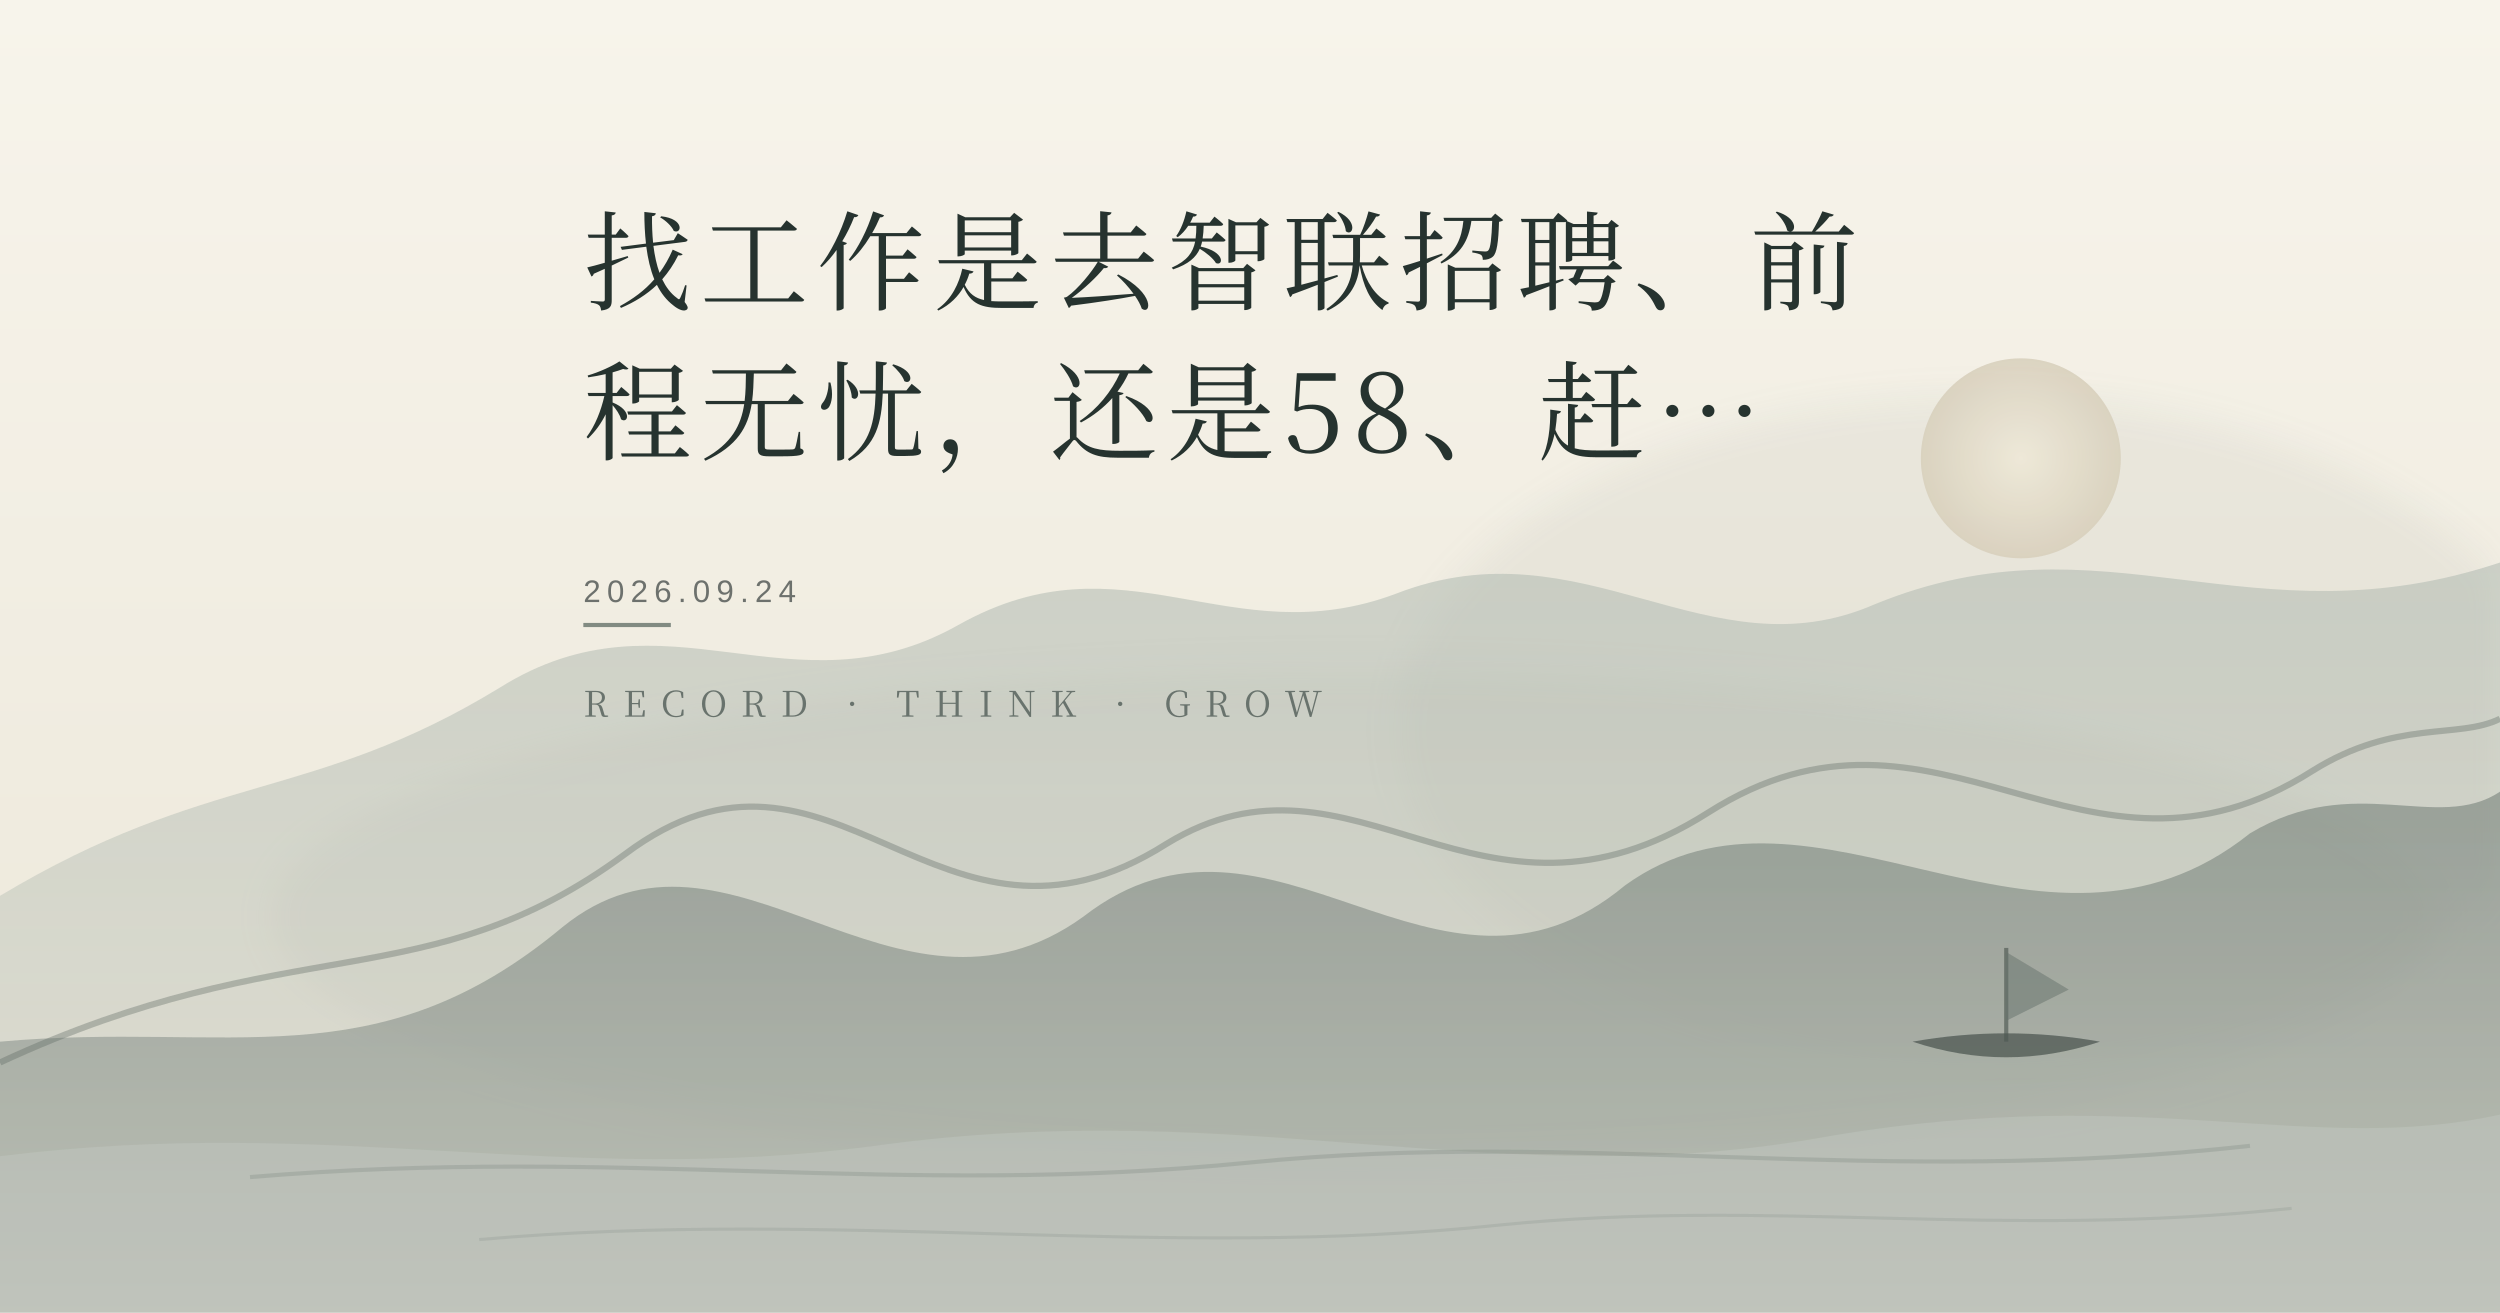
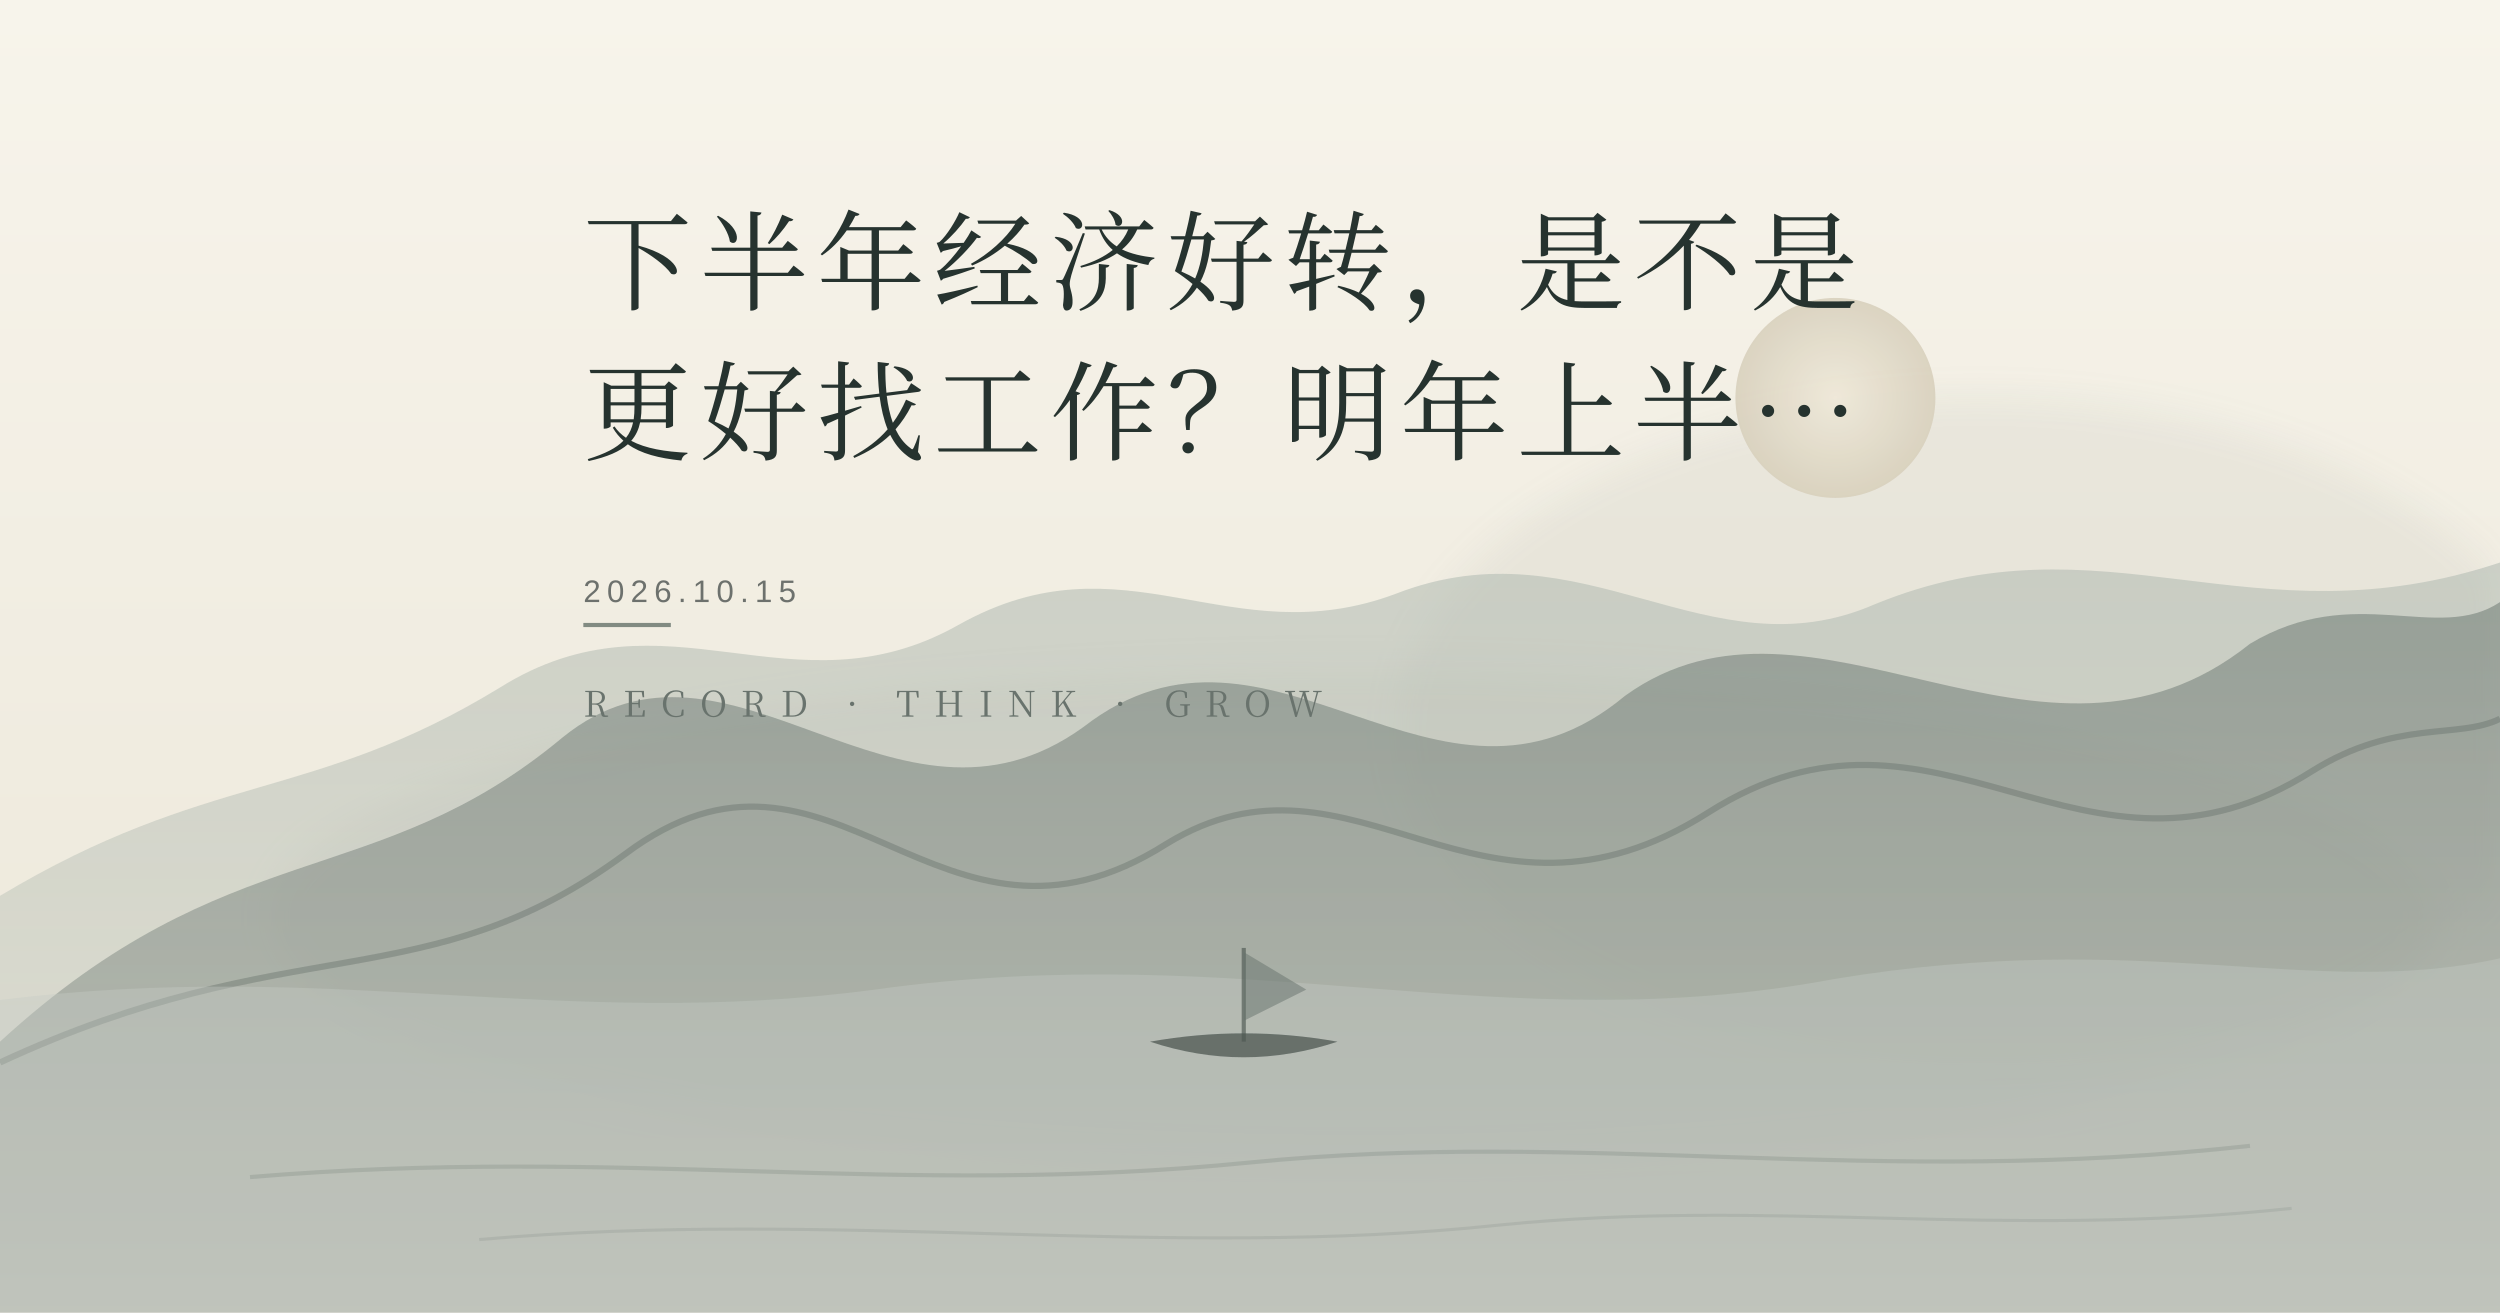
<svg xmlns="http://www.w3.org/2000/svg" width="1200" height="630" viewBox="0 0 1200 630">
  <defs>
    <linearGradient id="paper" x1="0" y1="0" x2="0" y2="1">
      <stop offset="0%" stop-color="#f7f4eb" />
      <stop offset="100%" stop-color="#ebe6d8" />
    </linearGradient>
    <linearGradient id="farMountain" x1="0" y1="0" x2="0" y2="1">
      <stop offset="0%" stop-color="#aeb8b0" />
      <stop offset="100%" stop-color="#d8d8cc" />
    </linearGradient>
    <linearGradient id="nearMountain" x1="0" y1="0" x2="0" y2="1">
      <stop offset="0%" stop-color="#69756f" />
      <stop offset="100%" stop-color="#9ba39b" />
    </linearGradient>
    <filter id="inkBlur">
      <feGaussianBlur stdDeviation="8" />
    </filter>
    <radialGradient id="moon">
      <stop offset="0%" stop-color="#eee8d8" />
      <stop offset="100%" stop-color="#d8d0bd" />
    </radialGradient>
    <style>

      .title {

        font-family:
          "Noto Serif CJK SC",
          "Source Han Serif SC",
          "Songti SC",
          "STSong",
          serif;

        font-size:
          52px;

        font-weight:
          500;

        letter-spacing:
          4px;

        fill:
          #26332f;
      }


      .subtitle {

        font-family:
          "Noto Serif CJK SC",
          "Source Han Serif SC",
          "Songti SC",
          "STSong",
          serif;

        font-size:
          17px;

        letter-spacing:
          7px;

        fill:
          #69736d;
      }


      .date {

        font-family:
          "Helvetica Neue",
          Arial,
          sans-serif;

        font-size:
          15px;

        letter-spacing:
          3px;

        fill:
          #6d716d;
      }

    </style>
  </defs>
  <rect x="0" y="0" width="1200" height="630" fill="url(#paper)" />
  <ellipse cx="650" cy="440" rx="520" ry="120" fill="#89958c" opacity="0.12" filter="url(#inkBlur)" />
  <ellipse cx="950" cy="350" rx="280" ry="160" fill="#738078" opacity="0.08" filter="url(#inkBlur)" />
-   <circle cx="970" cy="220" r="48" fill="url(#moon)" opacity="0.9" />
+   <circle cx="881" cy="191" r="48" fill="url(#moon)" opacity="0.9" />
  <path d="       M0 430        C100 370         150 385         240 330        C320 280         380 345         460 300        C540 255         590 315         670 285        C760 250         820 325         900 290        C1010 245         1080 310         1200 270        L1200 630       L0 630       Z     " fill="url(#farMountain)" opacity="0.55" />
-   <path d="       M0 500        C110 490         180 520         270 445        C350 380         430 505         520 440        C610 370         690 500         780 425        C870 360         980 480         1080 400        C1130 370         1170 400         1200 380        L1200 630       L0 630       Z     " fill="url(#nearMountain)" opacity="0.52" />
+   <path d="       M0 500        C110 399         180 429         270 354        C350 289         430 414         520 349        C610 279         690 409         780 334        C870 269         980 389         1080 309        C1130 279         1170 309         1200 289        L1200 630       L0 630       Z     " fill="url(#nearMountain)" opacity="0.52" />
  <path d="       M0 510        C140 445         205 480         300 410        C400 335         450 475         560 405        C650 350         710 460         820 390        C930 320         1000 440         1110 370        C1150 345         1180 355         1200 345     " fill="none" stroke="#59645e" stroke-width="3" opacity="0.35" />
-   <path d="       M0 555        C160 535         270 570         420 550        C600 525         720 575         880 545        C1030 520         1110 555         1200 535        L1200 630       L0 630       Z     " fill="#c4cbc4" opacity="0.38" />
+   <path d="       M0 480        C160 460         270 495         420 475        C600 450         720 500         880 470        C1030 445         1110 480         1200 460        L1200 630       L0 630       Z     " fill="#c4cbc4" opacity="0.38" />
  <path d="       M120 565        C300 550         430 575         600 558        C760 542         900 570         1080 550     " fill="none" stroke="#77827b" stroke-width="2" opacity="0.28" />
  <path d="       M230 595        C400 580         560 605         720 588        C850 575         960 595         1100 580     " fill="none" stroke="#77827b" stroke-width="1.5" opacity="0.20" />
-   <text x="280" y="145" class="title">找工作是去智联招聘、前</text>
-   <text x="280" y="217" class="title">程无忧，还是58、赶…</text>
+   <text x="280" y="145" class="title">下半年经济好转，是不是</text>
+   <text x="280" y="217" class="title">更好找工作？明年上半…</text>
  <rect x="280" y="299" width="42" height="2" fill="#52615a" opacity="0.7" />
  <text x="280" y="344" class="subtitle">RECORD · THINK · GROW</text>
-   <text x="280" y="289" class="date">2026.09.24</text>
-   <path d="       M918 500        Q963 492         1008 500        Q963 515         918 500        Z     " fill="#4d5752" opacity="0.75" />
-   <line x1="963" y1="500" x2="963" y2="455" stroke="#4d5752" stroke-width="2" opacity="0.65" />
-   <path d="       M963 457       L963 490       L993 475       Z     " fill="#66716b" opacity="0.5" />
+   <text x="280" y="289" class="date">2026.10.15</text>
+   <path d="       M552 500        Q597 492         642 500        Q597 515         552 500        Z     " fill="#4d5752" opacity="0.75" />
+   <line x1="597" y1="500" x2="597" y2="455" stroke="#4d5752" stroke-width="2" opacity="0.65" />
+   <path d="       M597 457       L597 490       L627 475       Z     " fill="#66716b" opacity="0.5" />
</svg>
